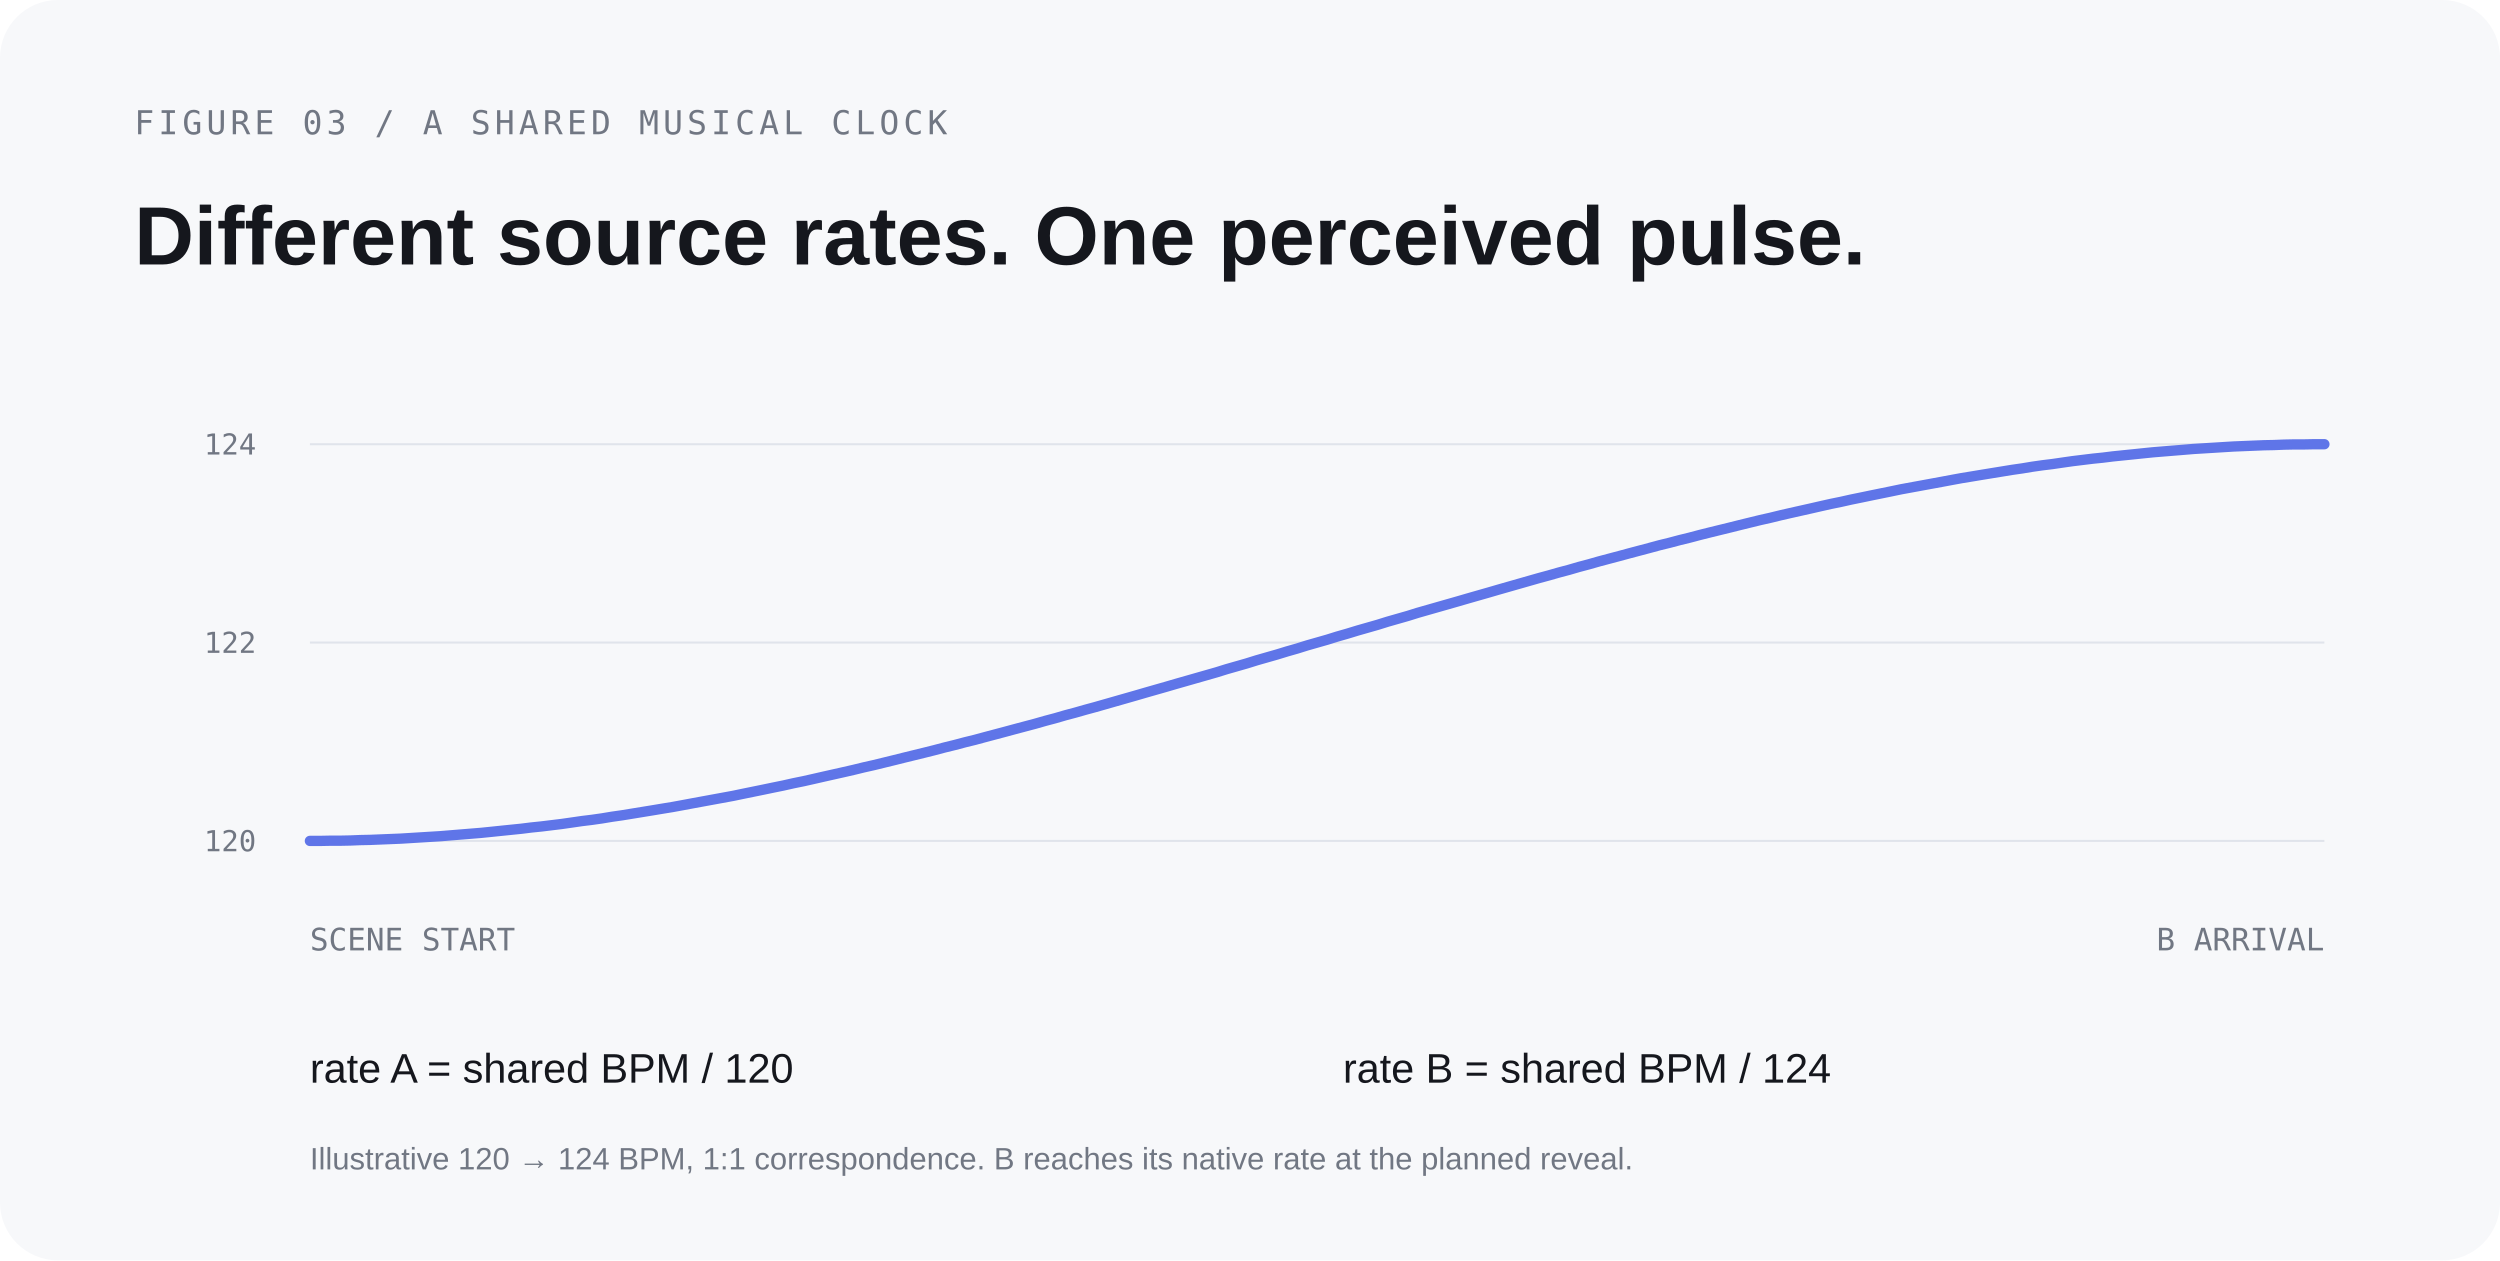
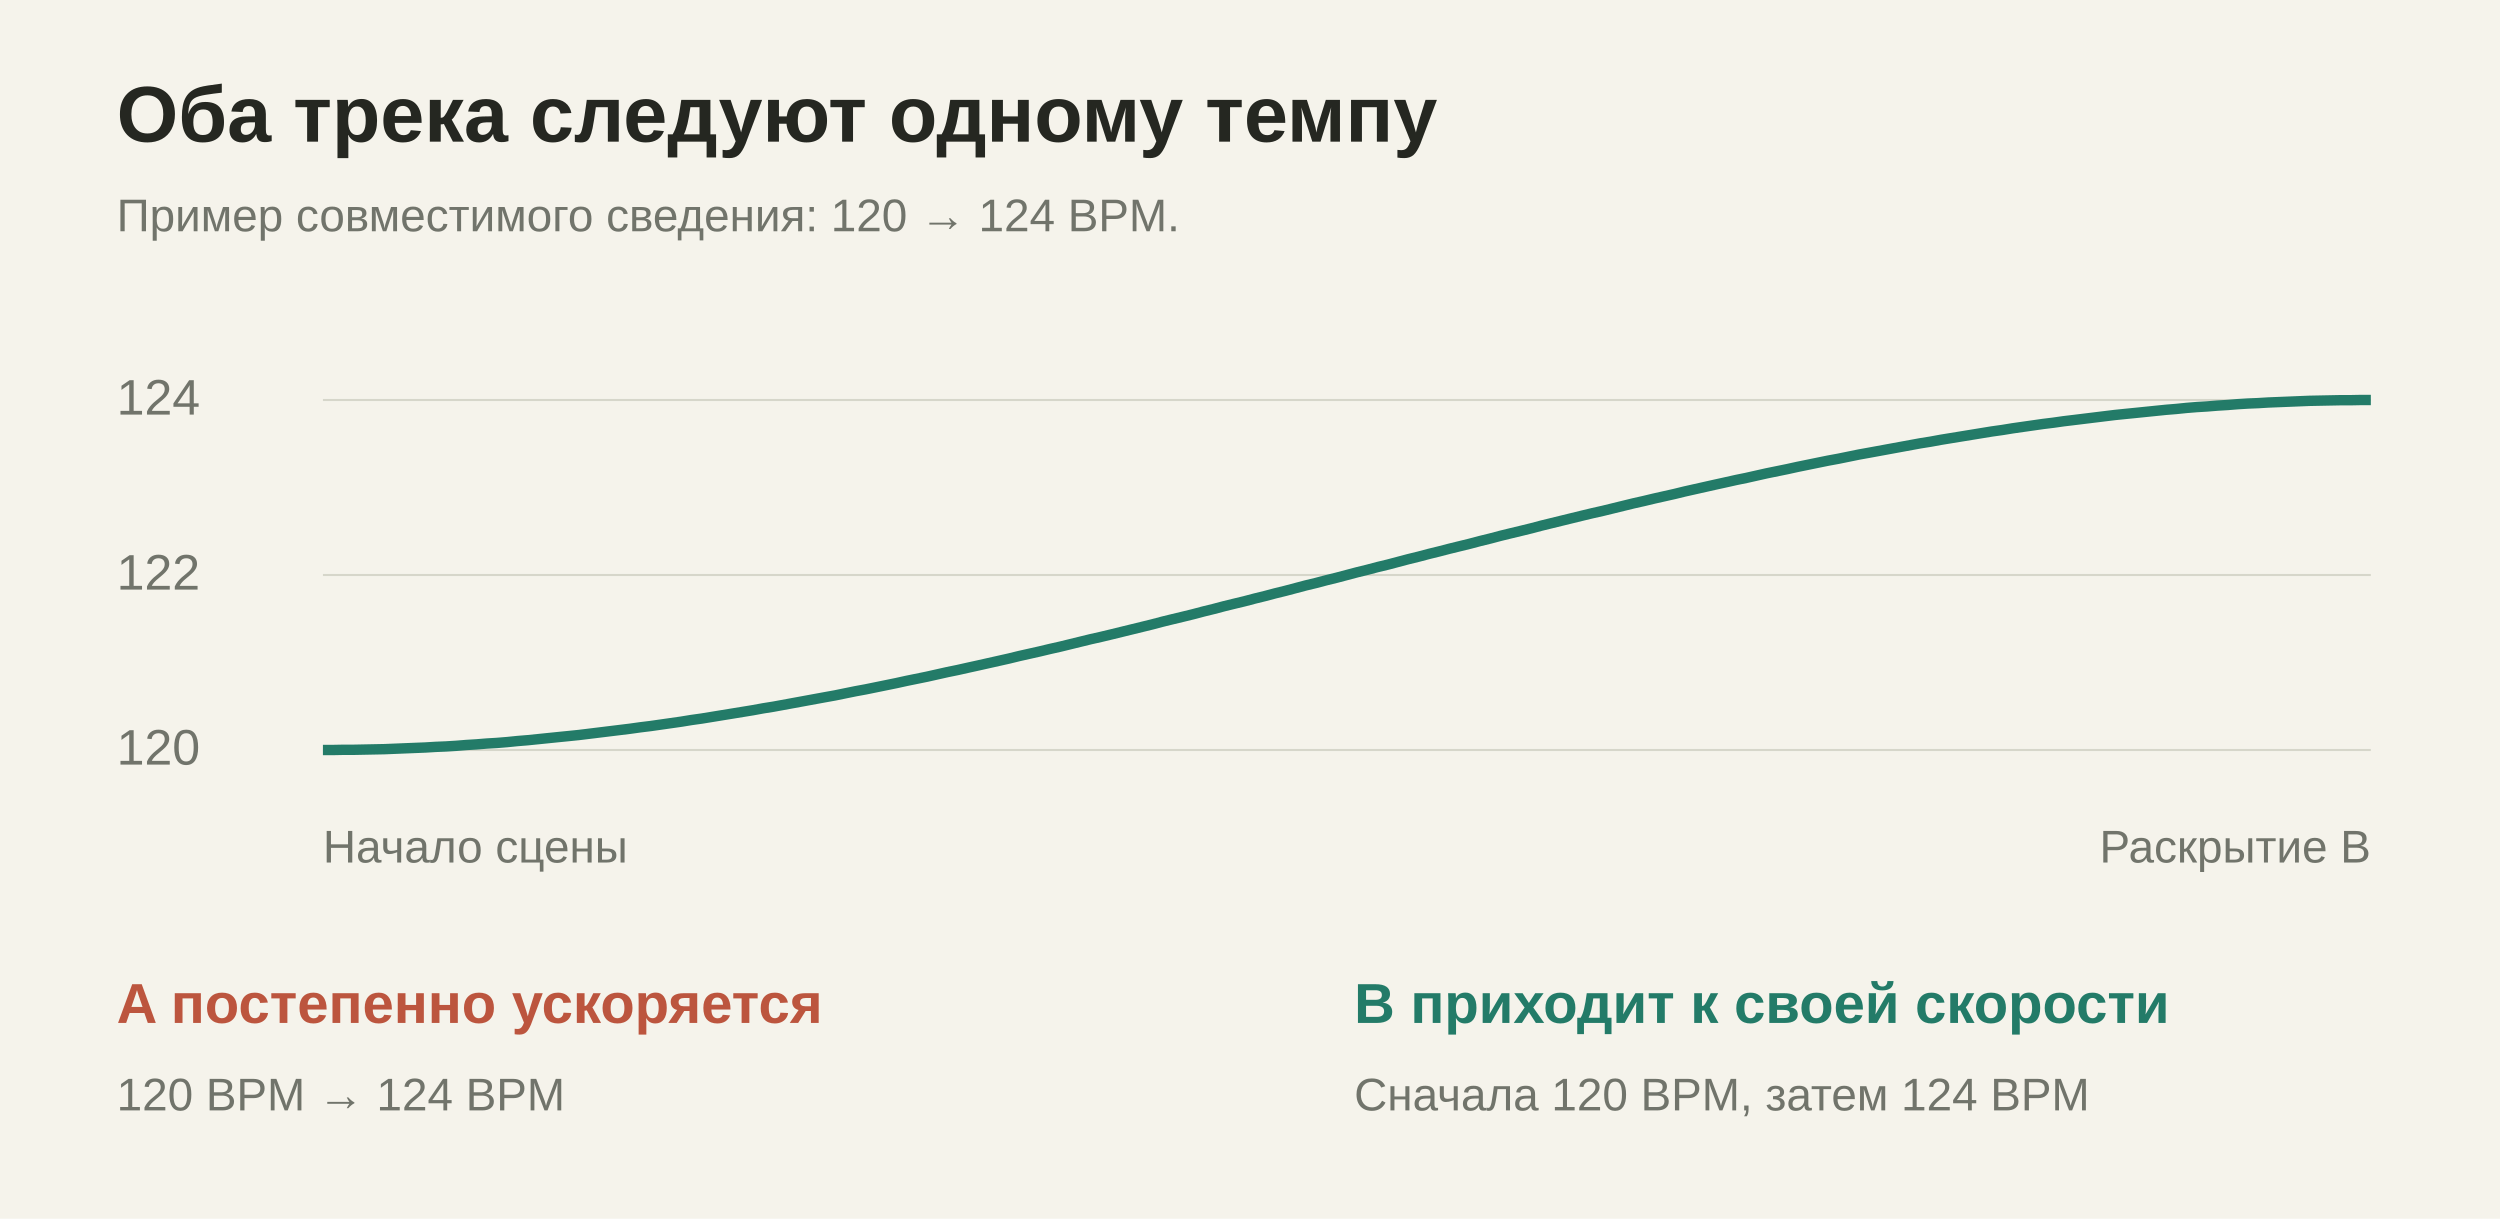
- <svg xmlns="http://www.w3.org/2000/svg" width="1210" height="610" viewBox="0 0 1210 610" role="img" aria-labelledby="title">
-   <style>text{font-family:-apple-system, BlinkMacSystemFont, SF Pro Display, SF Pro, Helvetica Neue, Arial, sans-serif;fill:#15171d}.mono{font-family:ui-monospace,SFMono-Regular,Menlo,monospace}.muted{fill:#717783}</style>
-   <rect width="1210" height="610" rx="28" fill="#f7f8fa" />
-   <text x="65" y="65" font-size="16" letter-spacing="2" class="mono muted">FIGURE 03 / A SHARED MUSICAL CLOCK</text>
-   <text x="65" y="128" font-size="40" font-weight="650">Different source rates. One perceived pulse.</text>
-   <path d="M150 407H1125" stroke="#e0e4eb" />
-   <text x="124" y="412" text-anchor="end" class="mono muted" font-size="14">120</text>
-   <path d="M150 311H1125" stroke="#e0e4eb" />
-   <text x="124" y="316" text-anchor="end" class="mono muted" font-size="14">122</text>
-   <path d="M150 215H1125" stroke="#e0e4eb" />
-   <text x="124" y="220" text-anchor="end" class="mono muted" font-size="14">124</text>
-   <polyline points="150.0,407.0 154.9,407.0 159.8,406.9 164.6,406.9 169.5,406.8 174.4,406.6 179.2,406.5 184.1,406.3 189.0,406.1 193.9,405.9 198.8,405.6 203.6,405.3 208.5,405.0 213.4,404.7 218.2,404.3 223.1,403.9 228.0,403.5 232.9,403.1 237.8,402.6 242.6,402.1 247.5,401.6 252.4,401.1 257.2,400.5 262.1,400.0 267.0,399.4 271.9,398.8 276.8,398.1 281.6,397.4 286.5,396.8 291.4,396.1 296.2,395.3 301.1,394.6 306.0,393.8 310.9,393.0 315.8,392.2 320.6,391.4 325.5,390.6 330.4,389.7 335.2,388.8 340.1,387.9 345.0,387.0 349.9,386.1 354.8,385.2 359.6,384.2 364.5,383.2 369.4,382.2 374.2,381.2 379.1,380.2 384.0,379.1 388.9,378.1 393.8,377.0 398.6,375.9 403.5,374.8 408.4,373.7 413.2,372.6 418.1,371.4 423.0,370.3 427.9,369.1 432.8,367.9 437.6,366.7 442.5,365.5 447.4,364.3 452.2,363.1 457.1,361.8 462.0,360.6 466.9,359.3 471.8,358.1 476.6,356.8 481.5,355.5 486.4,354.2 491.2,352.9 496.1,351.6 501.0,350.3 505.9,348.9 510.8,347.6 515.6,346.2 520.5,344.9 525.4,343.5 530.2,342.2 535.1,340.8 540.0,339.4 544.9,338.0 549.8,336.6 554.6,335.2 559.5,333.8 564.4,332.4 569.2,331.0 574.1,329.6 579.0,328.2 583.9,326.8 588.8,325.4 593.6,323.9 598.5,322.5 603.4,321.1 608.2,319.6 613.1,318.2 618.0,316.8 622.9,315.3 627.8,313.9 632.6,312.4 637.5,311.0 642.4,309.6 647.2,308.1 652.1,306.7 657.0,305.2 661.9,303.8 666.8,302.4 671.6,300.9 676.5,299.5 681.4,298.1 686.2,296.6 691.1,295.2 696.0,293.8 700.9,292.4 705.8,291.0 710.6,289.6 715.5,288.2 720.4,286.8 725.2,285.4 730.1,284.0 735.0,282.6 739.9,281.2 744.8,279.8 749.6,278.5 754.5,277.1 759.4,275.8 764.2,274.4 769.1,273.1 774.0,271.7 778.9,270.4 783.8,269.1 788.6,267.8 793.5,266.5 798.4,265.2 803.2,263.9 808.1,262.7 813.0,261.4 817.9,260.2 822.8,258.9 827.6,257.7 832.5,256.5 837.4,255.3 842.2,254.1 847.1,252.9 852.0,251.7 856.9,250.6 861.8,249.4 866.6,248.3 871.5,247.2 876.4,246.1 881.2,245.0 886.1,243.9 891.0,242.9 895.9,241.8 900.8,240.8 905.6,239.8 910.5,238.8 915.4,237.8 920.2,236.8 925.1,235.9 930.0,235.0 934.9,234.1 939.8,233.2 944.6,232.3 949.5,231.4 954.4,230.6 959.2,229.8 964.1,229.0 969.0,228.2 973.9,227.4 978.8,226.7 983.6,225.9 988.5,225.2 993.4,224.6 998.2,223.9 1003.1,223.2 1008.0,222.6 1012.9,222.0 1017.8,221.5 1022.6,220.9 1027.5,220.4 1032.4,219.9 1037.2,219.4 1042.1,218.9 1047.0,218.5 1051.9,218.1 1056.8,217.7 1061.6,217.3 1066.5,217.0 1071.4,216.7 1076.2,216.4 1081.1,216.1 1086.0,215.9 1090.9,215.7 1095.8,215.5 1100.6,215.4 1105.5,215.2 1110.4,215.1 1115.2,215.1 1120.1,215.0 1125.0,215.0" fill="none" stroke="#5f75e8" stroke-width="5" stroke-linecap="round" />
-   <text x="150" y="460" font-size="15" class="mono muted">SCENE START</text>
-   <text x="1125" y="460" text-anchor="end" font-size="15" class="mono muted">B ARRIVAL</text>
-   <text x="150" y="524" font-size="20">rate A = shared BPM / 120</text>
-   <text x="650" y="524" font-size="20">rate B = shared BPM / 124</text>
-   <text x="150" y="566" font-size="15" class="muted">Illustrative 120 → 124 BPM, 1:1 correspondence. B reaches its native rate at the planned reveal.</text>
+ <svg xmlns="http://www.w3.org/2000/svg" width="1200" height="585" viewBox="0 0 1200 585" role="img" aria-labelledby="title">
+   <style>text{font-family:-apple-system,BlinkMacSystemFont,SF Pro Display,SF Pro,Helvetica Neue,Arial,sans-serif;fill:#252721}.muted{fill:#71746b}</style>
+   <rect width="1200" height="585" fill="#f5f3eb" />
+   <text x="56" y="68" font-size="38" font-weight="600" style="fill:#252721">Оба трека следуют одному темпу</text>
+   <text x="56" y="111" font-size="22" font-weight="400" style="fill:#71746b">Пример совместимого сведения: 120 → 124 BPM.</text>
+   <path d="M155 360H1138" stroke="#d6d6ca" />
+   <text x="56" y="367" font-size="24" font-weight="400" style="fill:#71746b">120</text>
+   <path d="M155 276H1138" stroke="#d6d6ca" />
+   <text x="56" y="283" font-size="24" font-weight="400" style="fill:#71746b">122</text>
+   <path d="M155 192H1138" stroke="#d6d6ca" />
+   <text x="56" y="199" font-size="24" font-weight="400" style="fill:#71746b">124</text>
+   <polyline points="155.0,360.0 159.9,360.0 164.8,359.9 169.7,359.9 174.7,359.8 179.6,359.7 184.5,359.6 189.4,359.4 194.3,359.2 199.2,359.0 204.2,358.8 209.1,358.5 214.0,358.3 218.9,358.0 223.8,357.6 228.7,357.3 233.6,356.9 238.6,356.6 243.5,356.2 248.4,355.7 253.3,355.3 258.2,354.8 263.1,354.3 268.0,353.8 273.0,353.3 277.9,352.8 282.8,352.2 287.7,351.6 292.6,351.0 297.5,350.4 302.4,349.8 307.4,349.1 312.3,348.5 317.2,347.8 322.1,347.1 327.0,346.4 331.9,345.6 336.9,344.9 341.8,344.1 346.7,343.3 351.6,342.5 356.5,341.7 361.4,340.9 366.3,340.0 371.3,339.2 376.2,338.3 381.1,337.4 386.0,336.5 390.9,335.6 395.8,334.7 400.8,333.8 405.7,332.8 410.6,331.8 415.5,330.9 420.4,329.9 425.3,328.9 430.2,327.9 435.2,326.8 440.1,325.8 445.0,324.8 449.9,323.7 454.8,322.6 459.7,321.6 464.6,320.5 469.6,319.4 474.5,318.3 479.4,317.2 484.3,316.1 489.2,314.9 494.1,313.8 499.0,312.7 504.0,311.5 508.9,310.4 513.8,309.2 518.7,308.0 523.6,306.8 528.5,305.7 533.5,304.5 538.4,303.3 543.3,302.1 548.2,300.9 553.1,299.7 558.0,298.4 562.9,297.2 567.9,296.0 572.8,294.8 577.7,293.5 582.6,292.3 587.5,291.0 592.4,289.8 597.4,288.6 602.3,287.3 607.2,286.1 612.1,284.8 617.0,283.6 621.9,282.3 626.8,281.0 631.8,279.8 636.7,278.5 641.6,277.3 646.5,276.0 651.4,274.7 656.3,273.5 661.2,272.2 666.2,271.0 671.1,269.7 676.0,268.4 680.9,267.2 685.8,265.9 690.7,264.7 695.7,263.4 700.6,262.2 705.5,261.0 710.4,259.7 715.3,258.5 720.2,257.2 725.1,256.0 730.1,254.8 735.0,253.6 739.9,252.3 744.8,251.1 749.7,249.9 754.6,248.7 759.5,247.5 764.5,246.3 769.4,245.2 774.3,244.0 779.2,242.8 784.1,241.6 789.0,240.5 794.0,239.3 798.9,238.2 803.8,237.1 808.7,235.9 813.6,234.8 818.5,233.7 823.4,232.6 828.4,231.5 833.3,230.4 838.2,229.4 843.1,228.3 848.0,227.2 852.9,226.2 857.8,225.2 862.8,224.1 867.7,223.1 872.6,222.1 877.5,221.1 882.4,220.2 887.3,219.2 892.2,218.2 897.2,217.3 902.1,216.4 907.0,215.5 911.9,214.6 916.8,213.7 921.7,212.8 926.7,212.0 931.6,211.1 936.5,210.3 941.4,209.5 946.3,208.7 951.2,207.9 956.1,207.1 961.1,206.4 966.0,205.6 970.9,204.9 975.8,204.2 980.7,203.5 985.6,202.9 990.5,202.2 995.5,201.6 1000.4,201.0 1005.3,200.4 1010.2,199.8 1015.1,199.2 1020.0,198.7 1025.0,198.2 1029.9,197.7 1034.8,197.2 1039.7,196.7 1044.6,196.3 1049.5,195.8 1054.4,195.4 1059.4,195.1 1064.3,194.7 1069.2,194.4 1074.1,194.0 1079.0,193.7 1083.9,193.5 1088.8,193.2 1093.8,193.0 1098.7,192.8 1103.6,192.6 1108.5,192.4 1113.4,192.3 1118.3,192.2 1123.3,192.1 1128.2,192.1 1133.1,192.0 1138.0,192.0" fill="none" stroke="#237b68" stroke-width="5" />
+   <text x="155" y="414" font-size="22" font-weight="400" style="fill:#71746b">Начало сцены</text>
+   <text x="1138" y="414" font-size="22" font-weight="400" style="fill:#71746b" text-anchor="end">Раскрытие B</text>
+   <text x="56" y="491" font-size="27" font-weight="550" style="fill:#bc553e">A постепенно ускоряется</text>
+   <text x="650" y="491" font-size="27" font-weight="550" style="fill:#237b68">B приходит к своей скорости</text>
+   <text x="56" y="533" font-size="22" font-weight="400" style="fill:#71746b">120 BPM → 124 BPM</text>
+   <text x="650" y="533" font-size="22" font-weight="400" style="fill:#71746b">Сначала 120 BPM, затем 124 BPM</text>
</svg>
